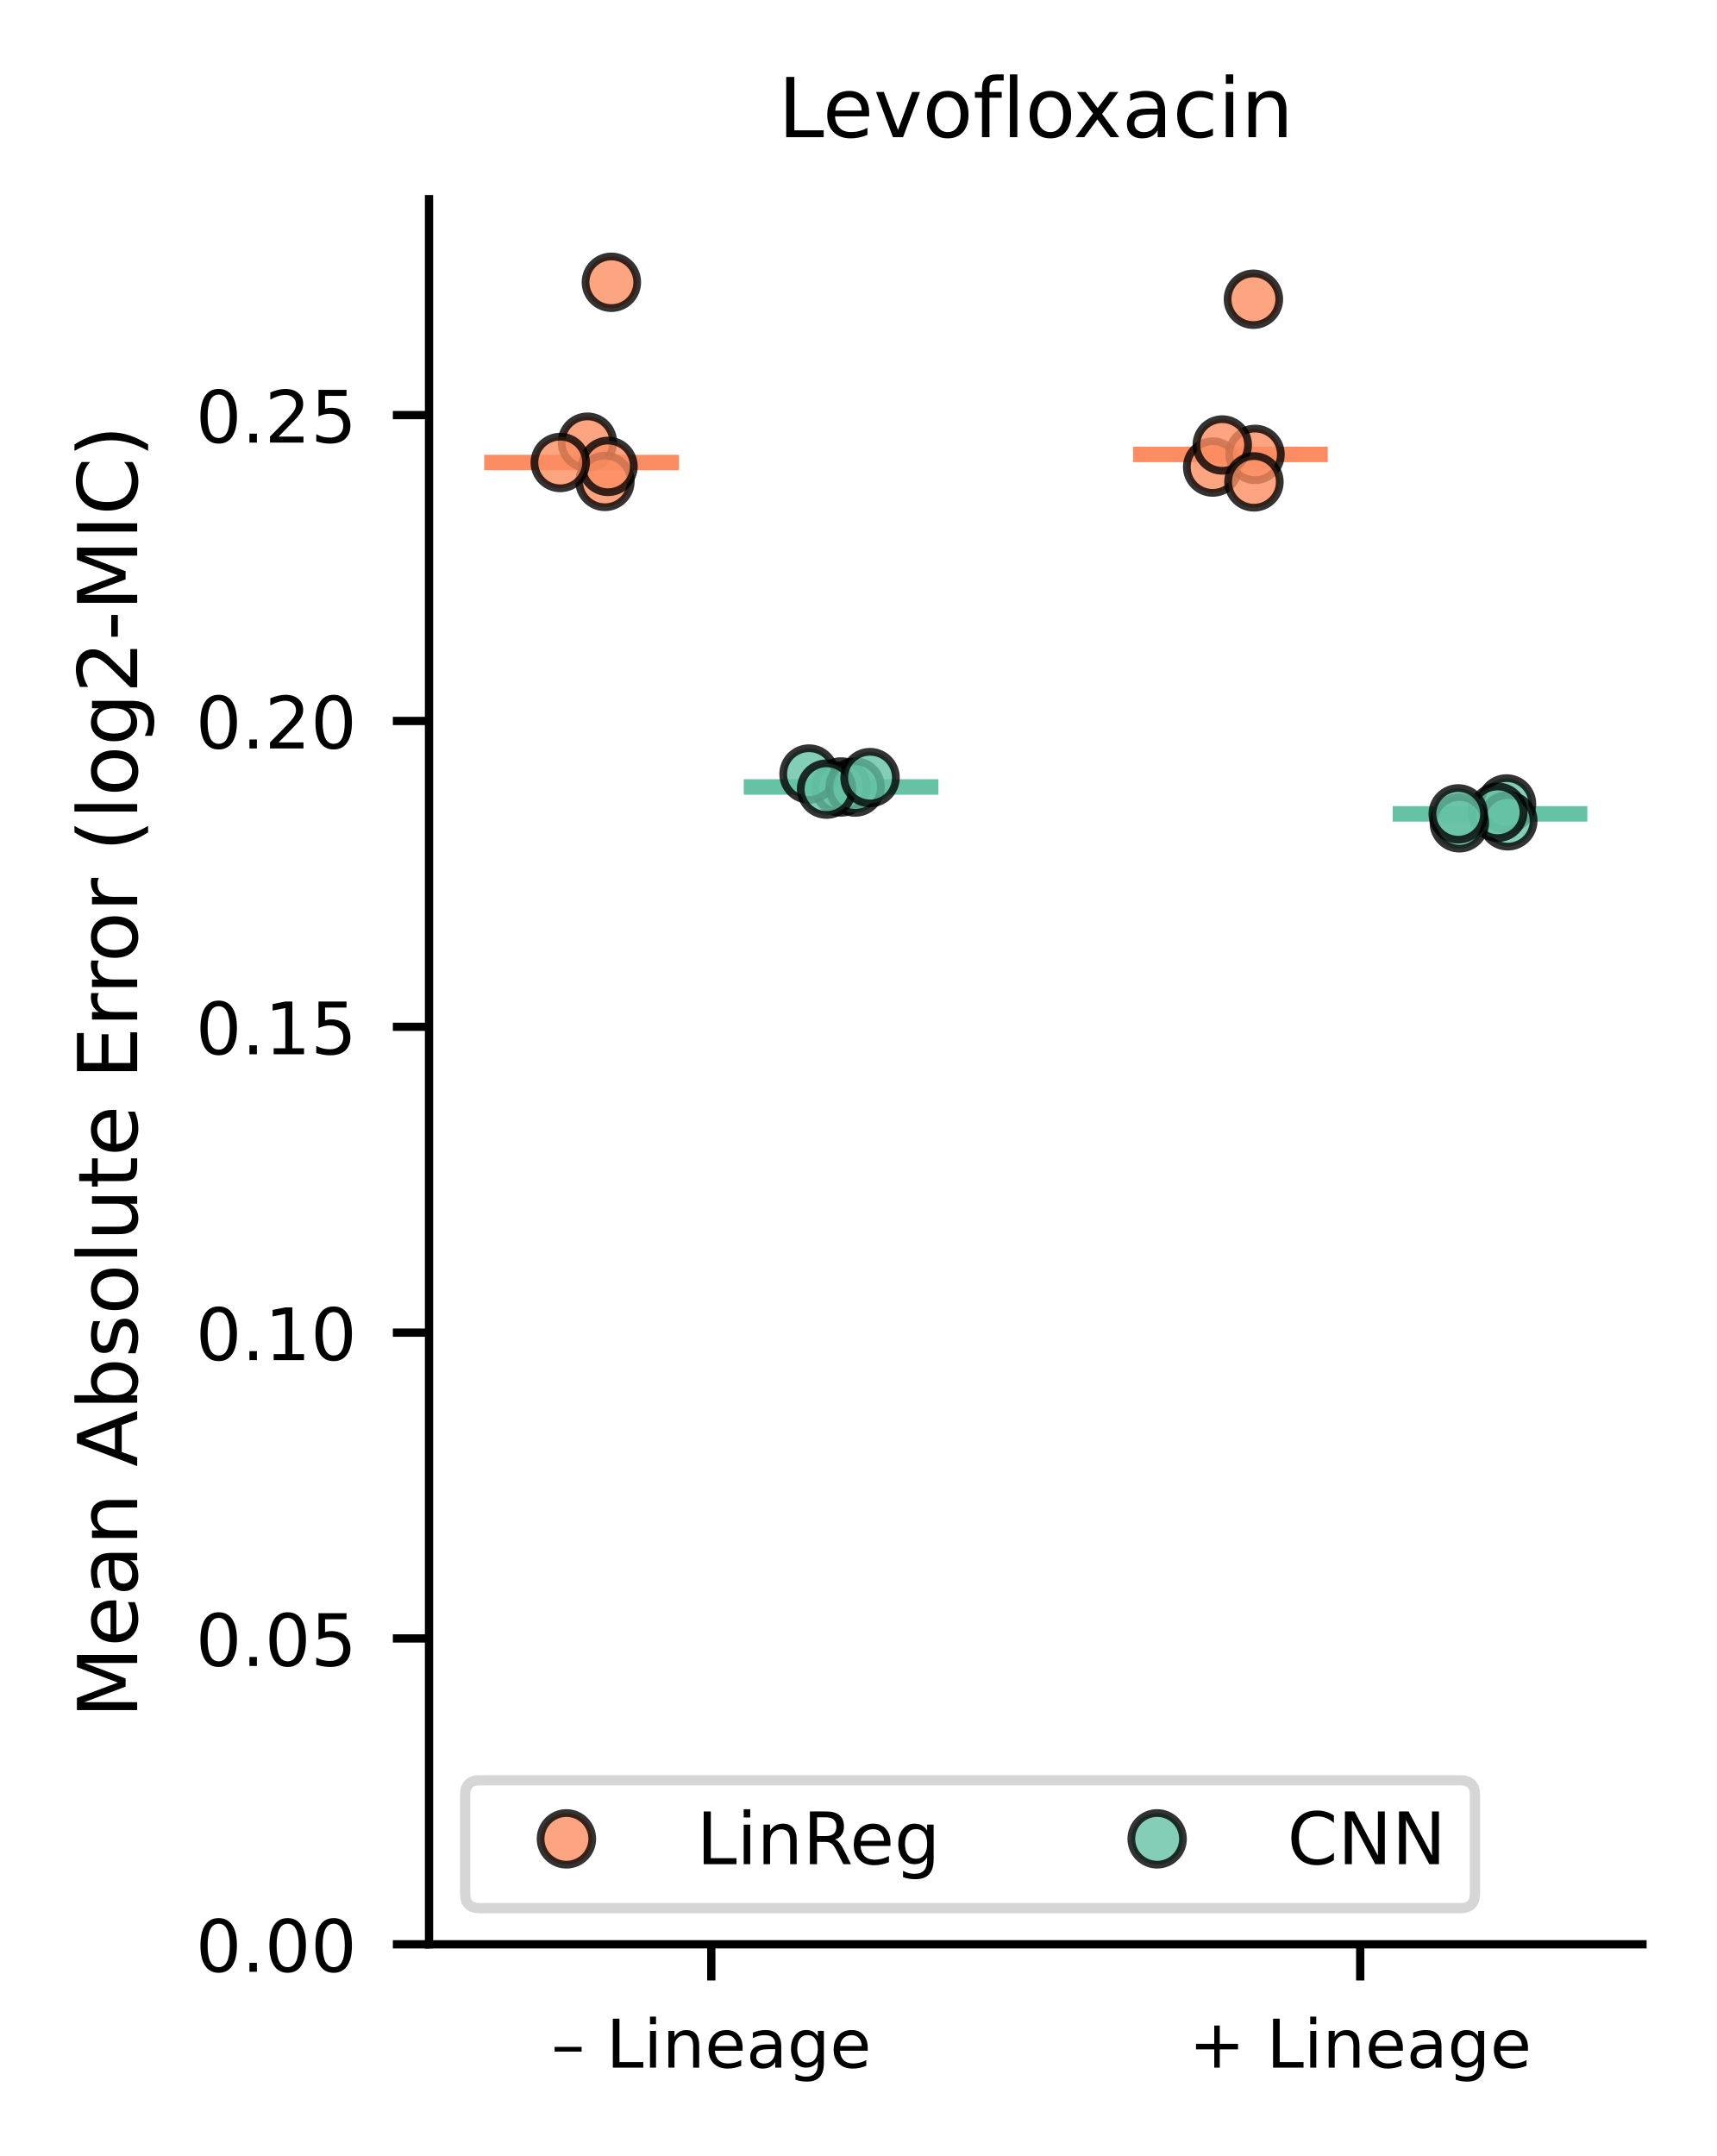
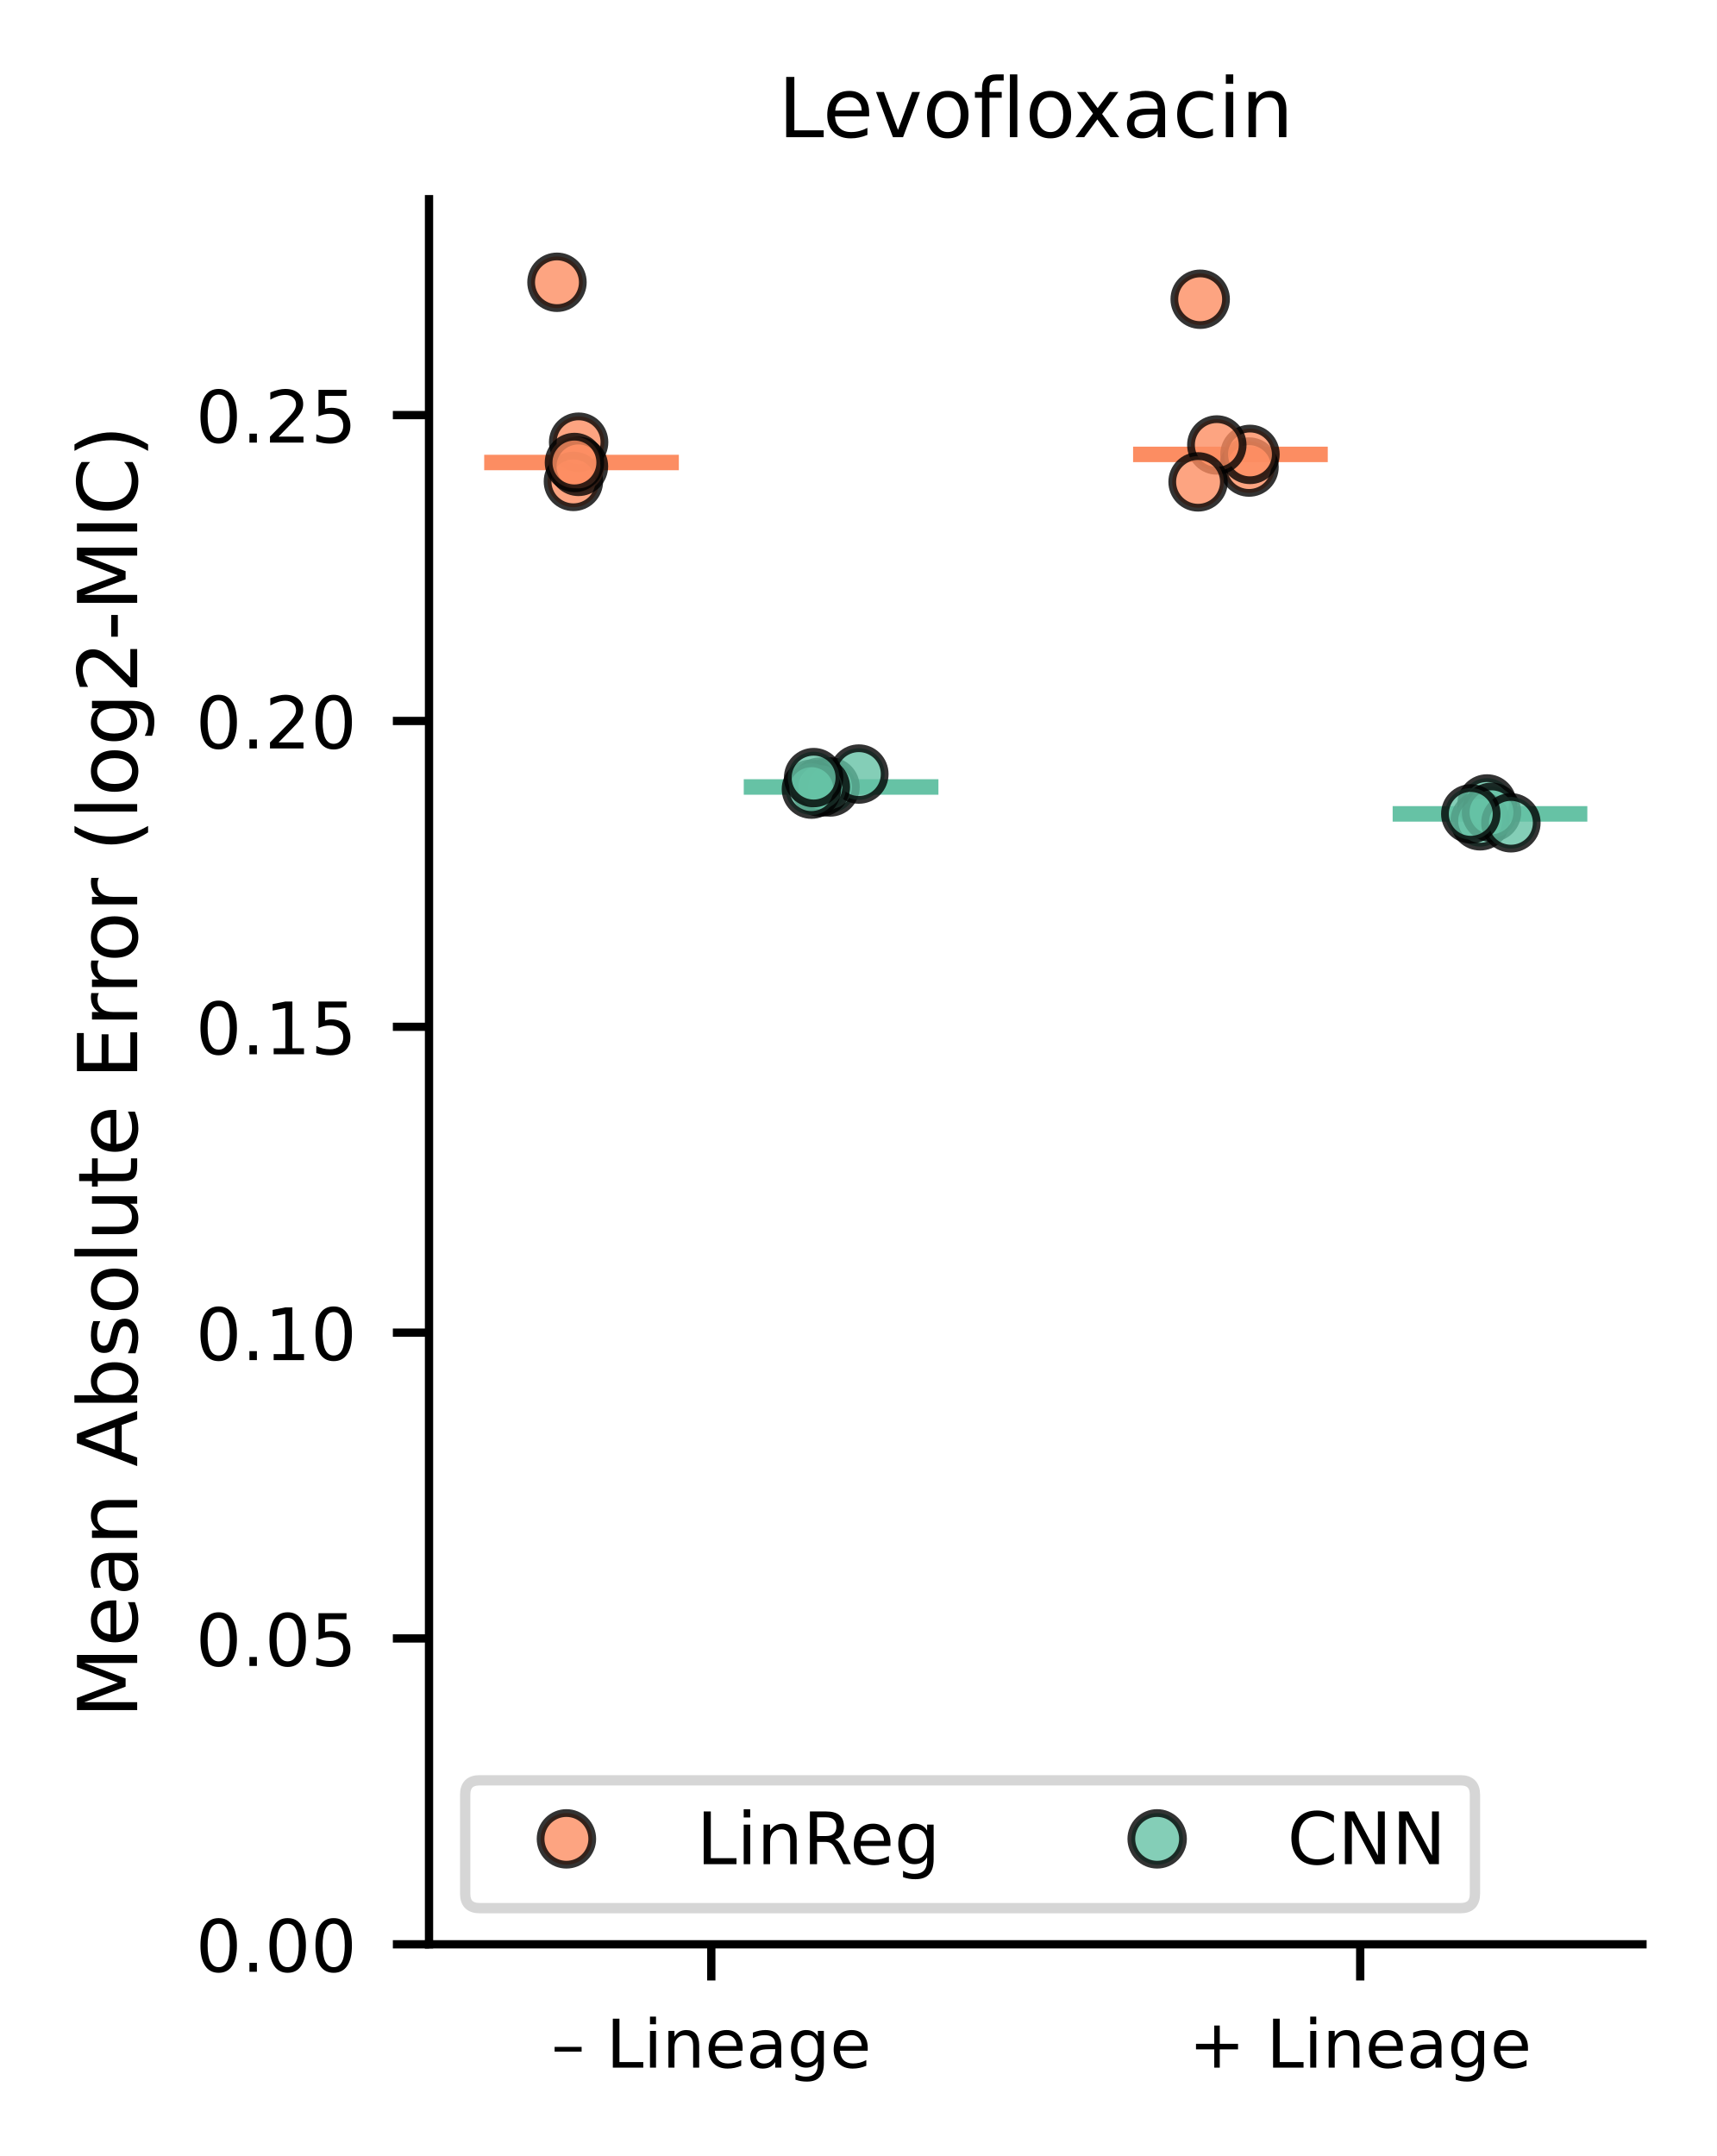
<svg xmlns="http://www.w3.org/2000/svg" xmlns:xlink="http://www.w3.org/1999/xlink" width="166.188pt" height="208.69pt" viewBox="0 0 166.188 208.69" version="1.1">
  <defs>
    <style type="text/css">*{stroke-linejoin: round; stroke-linecap: butt}</style>
  </defs>
  <g id="figure_1">
    <g id="patch_1">
      <path d="M 0 208.69  L 166.188 208.69  L 166.188 0  L 0 0  z " style="fill: #ffffff" />
    </g>
    <g id="axes_1">
      <g id="patch_2">
        <path d="M 41.528 188.199  L 158.988 188.199  L 158.988 19.279  L 41.528 19.279  z " style="fill: #ffffff" />
      </g>
      <g id="LineCollection_1">
-         <path d="M 46.868 44.767  L 65.711 44.767  " clip-path="url(#p236de723d8)" style="fill: none; stroke: #fc8d62; stroke-width: 1.5" />
+         <path d="M 46.868 44.767  L 65.711 44.767  " clip-path="url(#p7e2d8dd624)" style="fill: none; stroke: #fc8d62; stroke-width: 1.5" />
      </g>
      <g id="LineCollection_2">
-         <path d="M 71.993 76.175  L 90.837 76.175  " clip-path="url(#p236de723d8)" style="fill: none; stroke: #66c2a5; stroke-width: 1.5" />
+         <path d="M 71.993 76.175  L 90.837 76.175  " clip-path="url(#p7e2d8dd624)" style="fill: none; stroke: #66c2a5; stroke-width: 1.5" />
      </g>
      <g id="LineCollection_3">
-         <path d="M 109.68 43.983  L 128.524 43.983  " clip-path="url(#p236de723d8)" style="fill: none; stroke: #fc8d62; stroke-width: 1.5" />
+         <path d="M 109.68 43.983  L 128.524 43.983  " clip-path="url(#p7e2d8dd624)" style="fill: none; stroke: #fc8d62; stroke-width: 1.5" />
      </g>
      <g id="LineCollection_4">
-         <path d="M 134.805 78.78  L 153.649 78.78  " clip-path="url(#p236de723d8)" style="fill: none; stroke: #66c2a5; stroke-width: 1.5" />
+         <path d="M 134.805 78.78  L 153.649 78.78  " clip-path="url(#p7e2d8dd624)" style="fill: none; stroke: #66c2a5; stroke-width: 1.5" />
      </g>
      <g id="PathCollection_1">
        <defs>
-           <path id="C0_0_2d452eb6fc" d="M 0 2.5  C 0.663 2.5 1.299 2.237 1.768 1.768  C 2.237 1.299 2.5 0.663 2.5 -0  C 2.5 -0.663 2.237 -1.299 1.768 -1.768  C 1.299 -2.237 0.663 -2.5 0 -2.5  C -0.663 -2.5 -1.299 -2.237 -1.768 -1.768  C -2.237 -1.299 -2.5 -0.663 -2.5 0  C -2.5 0.663 -2.237 1.299 -1.768 1.768  C -1.299 2.237 -0.663 2.5 0 2.5  z " />
+           <path id="C0_0_7bd9894892" d="M 0 2.5  C 0.663 2.5 1.299 2.237 1.768 1.768  C 2.237 1.299 2.5 0.663 2.5 -0  C 2.5 -0.663 2.237 -1.299 1.768 -1.768  C 1.299 -2.237 0.663 -2.5 0 -2.5  C -0.663 -2.5 -1.299 -2.237 -1.768 -1.768  C -2.237 -1.299 -2.5 -0.663 -2.5 0  C -2.5 0.663 -2.237 1.299 -1.768 1.768  C -1.299 2.237 -0.663 2.5 0 2.5  z " />
        </defs>
-         <g clip-path="url(#p236de723d8)">
-           <use xlink:href="#C0_0_2d452eb6fc" x="56.86" y="42.803" style="fill: #fc8d62; fill-opacity: 0.8; stroke: #000000; stroke-opacity: 0.8; stroke-width: 0.75" />
-         </g>
-         <g clip-path="url(#p236de723d8)">
-           <use xlink:href="#C0_0_2d452eb6fc" x="58.557" y="46.598" style="fill: #fc8d62; fill-opacity: 0.8; stroke: #000000; stroke-opacity: 0.8; stroke-width: 0.75" />
-         </g>
-         <g clip-path="url(#p236de723d8)">
-           <use xlink:href="#C0_0_2d452eb6fc" x="58.853" y="45.144" style="fill: #fc8d62; fill-opacity: 0.8; stroke: #000000; stroke-opacity: 0.8; stroke-width: 0.75" />
-         </g>
-         <g clip-path="url(#p236de723d8)">
-           <use xlink:href="#C0_0_2d452eb6fc" x="59.179" y="27.323" style="fill: #fc8d62; fill-opacity: 0.8; stroke: #000000; stroke-opacity: 0.8; stroke-width: 0.75" />
-         </g>
-         <g clip-path="url(#p236de723d8)">
-           <use xlink:href="#C0_0_2d452eb6fc" x="54.231" y="44.767" style="fill: #fc8d62; fill-opacity: 0.8; stroke: #000000; stroke-opacity: 0.8; stroke-width: 0.75" />
+         <g clip-path="url(#p7e2d8dd624)">
+           <use xlink:href="#C0_0_7bd9894892" x="56.009" y="42.803" style="fill: #fc8d62; fill-opacity: 0.8; stroke: #000000; stroke-opacity: 0.8; stroke-width: 0.75" />
+         </g>
+         <g clip-path="url(#p7e2d8dd624)">
+           <use xlink:href="#C0_0_7bd9894892" x="55.504" y="46.598" style="fill: #fc8d62; fill-opacity: 0.8; stroke: #000000; stroke-opacity: 0.8; stroke-width: 0.75" />
+         </g>
+         <g clip-path="url(#p7e2d8dd624)">
+           <use xlink:href="#C0_0_7bd9894892" x="55.993" y="45.144" style="fill: #fc8d62; fill-opacity: 0.8; stroke: #000000; stroke-opacity: 0.8; stroke-width: 0.75" />
+         </g>
+         <g clip-path="url(#p7e2d8dd624)">
+           <use xlink:href="#C0_0_7bd9894892" x="53.914" y="27.323" style="fill: #fc8d62; fill-opacity: 0.8; stroke: #000000; stroke-opacity: 0.8; stroke-width: 0.75" />
+         </g>
+         <g clip-path="url(#p7e2d8dd624)">
+           <use xlink:href="#C0_0_7bd9894892" x="55.605" y="44.767" style="fill: #fc8d62; fill-opacity: 0.8; stroke: #000000; stroke-opacity: 0.8; stroke-width: 0.75" />
        </g>
      </g>
      <g id="PathCollection_2">
        <defs>
-           <path id="C1_0_dfb77d3216" d="M 0 2.5  C 0.663 2.5 1.299 2.237 1.768 1.768  C 2.237 1.299 2.5 0.663 2.5 -0  C 2.5 -0.663 2.237 -1.299 1.768 -1.768  C 1.299 -2.237 0.663 -2.5 0 -2.5  C -0.663 -2.5 -1.299 -2.237 -1.768 -1.768  C -2.237 -1.299 -2.5 -0.663 -2.5 0  C -2.5 0.663 -2.237 1.299 -1.768 1.768  C -1.299 2.237 -0.663 2.5 0 2.5  z " />
+           <path id="C1_0_c268f7d384" d="M 0 2.5  C 0.663 2.5 1.299 2.237 1.768 1.768  C 2.237 1.299 2.5 0.663 2.5 -0  C 2.5 -0.663 2.237 -1.299 1.768 -1.768  C 1.299 -2.237 0.663 -2.5 0 -2.5  C -0.663 -2.5 -1.299 -2.237 -1.768 -1.768  C -2.237 -1.299 -2.5 -0.663 -2.5 0  C -2.5 0.663 -2.237 1.299 -1.768 1.768  C -1.299 2.237 -0.663 2.5 0 2.5  z " />
        </defs>
-         <g clip-path="url(#p236de723d8)">
-           <use xlink:href="#C1_0_dfb77d3216" x="81.405" y="76.175" style="fill: #66c2a5; fill-opacity: 0.8; stroke: #000000; stroke-opacity: 0.8; stroke-width: 0.75" />
-         </g>
-         <g clip-path="url(#p236de723d8)">
-           <use xlink:href="#C1_0_dfb77d3216" x="78.313" y="74.925" style="fill: #66c2a5; fill-opacity: 0.8; stroke: #000000; stroke-opacity: 0.8; stroke-width: 0.75" />
-         </g>
-         <g clip-path="url(#p236de723d8)">
-           <use xlink:href="#C1_0_dfb77d3216" x="82.773" y="76.182" style="fill: #66c2a5; fill-opacity: 0.8; stroke: #000000; stroke-opacity: 0.8; stroke-width: 0.75" />
-         </g>
-         <g clip-path="url(#p236de723d8)">
-           <use xlink:href="#C1_0_dfb77d3216" x="80.009" y="76.384" style="fill: #66c2a5; fill-opacity: 0.8; stroke: #000000; stroke-opacity: 0.8; stroke-width: 0.75" />
-         </g>
-         <g clip-path="url(#p236de723d8)">
-           <use xlink:href="#C1_0_dfb77d3216" x="84.216" y="75.268" style="fill: #66c2a5; fill-opacity: 0.8; stroke: #000000; stroke-opacity: 0.8; stroke-width: 0.75" />
+         <g clip-path="url(#p7e2d8dd624)">
+           <use xlink:href="#C1_0_c268f7d384" x="80.343" y="76.175" style="fill: #66c2a5; fill-opacity: 0.8; stroke: #000000; stroke-opacity: 0.8; stroke-width: 0.75" />
+         </g>
+         <g clip-path="url(#p7e2d8dd624)">
+           <use xlink:href="#C1_0_c268f7d384" x="83.135" y="74.925" style="fill: #66c2a5; fill-opacity: 0.8; stroke: #000000; stroke-opacity: 0.8; stroke-width: 0.75" />
+         </g>
+         <g clip-path="url(#p7e2d8dd624)">
+           <use xlink:href="#C1_0_c268f7d384" x="79.408" y="76.182" style="fill: #66c2a5; fill-opacity: 0.8; stroke: #000000; stroke-opacity: 0.8; stroke-width: 0.75" />
+         </g>
+         <g clip-path="url(#p7e2d8dd624)">
+           <use xlink:href="#C1_0_c268f7d384" x="78.542" y="76.384" style="fill: #66c2a5; fill-opacity: 0.8; stroke: #000000; stroke-opacity: 0.8; stroke-width: 0.75" />
+         </g>
+         <g clip-path="url(#p7e2d8dd624)">
+           <use xlink:href="#C1_0_c268f7d384" x="78.757" y="75.268" style="fill: #66c2a5; fill-opacity: 0.8; stroke: #000000; stroke-opacity: 0.8; stroke-width: 0.75" />
        </g>
      </g>
      <g id="PathCollection_3">
        <defs>
-           <path id="C2_0_14f2e52558" d="M 0 2.5  C 0.663 2.5 1.299 2.237 1.768 1.768  C 2.237 1.299 2.5 0.663 2.5 -0  C 2.5 -0.663 2.237 -1.299 1.768 -1.768  C 1.299 -2.237 0.663 -2.5 0 -2.5  C -0.663 -2.5 -1.299 -2.237 -1.768 -1.768  C -2.237 -1.299 -2.5 -0.663 -2.5 0  C -2.5 0.663 -2.237 1.299 -1.768 1.768  C -1.299 2.237 -0.663 2.5 0 2.5  z " />
+           <path id="C2_0_a71619ea9e" d="M 0 2.5  C 0.663 2.5 1.299 2.237 1.768 1.768  C 2.237 1.299 2.5 0.663 2.5 -0  C 2.5 -0.663 2.237 -1.299 1.768 -1.768  C 1.299 -2.237 0.663 -2.5 0 -2.5  C -0.663 -2.5 -1.299 -2.237 -1.768 -1.768  C -2.237 -1.299 -2.5 -0.663 -2.5 0  C -2.5 0.663 -2.237 1.299 -1.768 1.768  C -1.299 2.237 -0.663 2.5 0 2.5  z " />
        </defs>
-         <g clip-path="url(#p236de723d8)">
-           <use xlink:href="#C2_0_14f2e52558" x="117.383" y="45.209" style="fill: #fc8d62; fill-opacity: 0.8; stroke: #000000; stroke-opacity: 0.8; stroke-width: 0.75" />
-         </g>
-         <g clip-path="url(#p236de723d8)">
-           <use xlink:href="#C2_0_14f2e52558" x="121.327" y="28.965" style="fill: #fc8d62; fill-opacity: 0.8; stroke: #000000; stroke-opacity: 0.8; stroke-width: 0.75" />
-         </g>
-         <g clip-path="url(#p236de723d8)">
-           <use xlink:href="#C2_0_14f2e52558" x="121.483" y="43.983" style="fill: #fc8d62; fill-opacity: 0.8; stroke: #000000; stroke-opacity: 0.8; stroke-width: 0.75" />
-         </g>
-         <g clip-path="url(#p236de723d8)">
-           <use xlink:href="#C2_0_14f2e52558" x="118.311" y="43.072" style="fill: #fc8d62; fill-opacity: 0.8; stroke: #000000; stroke-opacity: 0.8; stroke-width: 0.75" />
-         </g>
-         <g clip-path="url(#p236de723d8)">
-           <use xlink:href="#C2_0_14f2e52558" x="121.379" y="46.644" style="fill: #fc8d62; fill-opacity: 0.8; stroke: #000000; stroke-opacity: 0.8; stroke-width: 0.75" />
+         <g clip-path="url(#p7e2d8dd624)">
+           <use xlink:href="#C2_0_a71619ea9e" x="120.902" y="45.209" style="fill: #fc8d62; fill-opacity: 0.8; stroke: #000000; stroke-opacity: 0.8; stroke-width: 0.75" />
+         </g>
+         <g clip-path="url(#p7e2d8dd624)">
+           <use xlink:href="#C2_0_a71619ea9e" x="116.175" y="28.965" style="fill: #fc8d62; fill-opacity: 0.8; stroke: #000000; stroke-opacity: 0.8; stroke-width: 0.75" />
+         </g>
+         <g clip-path="url(#p7e2d8dd624)">
+           <use xlink:href="#C2_0_a71619ea9e" x="120.995" y="43.983" style="fill: #fc8d62; fill-opacity: 0.8; stroke: #000000; stroke-opacity: 0.8; stroke-width: 0.75" />
+         </g>
+         <g clip-path="url(#p7e2d8dd624)">
+           <use xlink:href="#C2_0_a71619ea9e" x="117.785" y="43.072" style="fill: #fc8d62; fill-opacity: 0.8; stroke: #000000; stroke-opacity: 0.8; stroke-width: 0.75" />
+         </g>
+         <g clip-path="url(#p7e2d8dd624)">
+           <use xlink:href="#C2_0_a71619ea9e" x="115.971" y="46.644" style="fill: #fc8d62; fill-opacity: 0.8; stroke: #000000; stroke-opacity: 0.8; stroke-width: 0.75" />
        </g>
      </g>
      <g id="PathCollection_4">
        <defs>
-           <path id="C3_0_9f443ab2be" d="M 0 2.5  C 0.663 2.5 1.299 2.237 1.768 1.768  C 2.237 1.299 2.5 0.663 2.5 -0  C 2.5 -0.663 2.237 -1.299 1.768 -1.768  C 1.299 -2.237 0.663 -2.5 0 -2.5  C -0.663 -2.5 -1.299 -2.237 -1.768 -1.768  C -2.237 -1.299 -2.5 -0.663 -2.5 0  C -2.5 0.663 -2.237 1.299 -1.768 1.768  C -1.299 2.237 -0.663 2.5 0 2.5  z " />
+           <path id="C3_0_6ed71b2766" d="M 0 2.5  C 0.663 2.5 1.299 2.237 1.768 1.768  C 2.237 1.299 2.5 0.663 2.5 -0  C 2.5 -0.663 2.237 -1.299 1.768 -1.768  C 1.299 -2.237 0.663 -2.5 0 -2.5  C -0.663 -2.5 -1.299 -2.237 -1.768 -1.768  C -2.237 -1.299 -2.5 -0.663 -2.5 0  C -2.5 0.663 -2.237 1.299 -1.768 1.768  C -1.299 2.237 -0.663 2.5 0 2.5  z " />
        </defs>
-         <g clip-path="url(#p236de723d8)">
-           <use xlink:href="#C3_0_9f443ab2be" x="145.827" y="77.819" style="fill: #66c2a5; fill-opacity: 0.8; stroke: #000000; stroke-opacity: 0.8; stroke-width: 0.75" />
-         </g>
-         <g clip-path="url(#p236de723d8)">
-           <use xlink:href="#C3_0_9f443ab2be" x="145.951" y="79.45" style="fill: #66c2a5; fill-opacity: 0.8; stroke: #000000; stroke-opacity: 0.8; stroke-width: 0.75" />
-         </g>
-         <g clip-path="url(#p236de723d8)">
-           <use xlink:href="#C3_0_9f443ab2be" x="144.972" y="78.625" style="fill: #66c2a5; fill-opacity: 0.8; stroke: #000000; stroke-opacity: 0.8; stroke-width: 0.75" />
-         </g>
-         <g clip-path="url(#p236de723d8)">
-           <use xlink:href="#C3_0_9f443ab2be" x="141.258" y="79.643" style="fill: #66c2a5; fill-opacity: 0.8; stroke: #000000; stroke-opacity: 0.8; stroke-width: 0.75" />
-         </g>
-         <g clip-path="url(#p236de723d8)">
-           <use xlink:href="#C3_0_9f443ab2be" x="141.153" y="78.78" style="fill: #66c2a5; fill-opacity: 0.8; stroke: #000000; stroke-opacity: 0.8; stroke-width: 0.75" />
+         <g clip-path="url(#p7e2d8dd624)">
+           <use xlink:href="#C3_0_6ed71b2766" x="143.939" y="77.819" style="fill: #66c2a5; fill-opacity: 0.8; stroke: #000000; stroke-opacity: 0.8; stroke-width: 0.75" />
+         </g>
+         <g clip-path="url(#p7e2d8dd624)">
+           <use xlink:href="#C3_0_6ed71b2766" x="143.274" y="79.45" style="fill: #66c2a5; fill-opacity: 0.8; stroke: #000000; stroke-opacity: 0.8; stroke-width: 0.75" />
+         </g>
+         <g clip-path="url(#p7e2d8dd624)">
+           <use xlink:href="#C3_0_6ed71b2766" x="144.375" y="78.625" style="fill: #66c2a5; fill-opacity: 0.8; stroke: #000000; stroke-opacity: 0.8; stroke-width: 0.75" />
+         </g>
+         <g clip-path="url(#p7e2d8dd624)">
+           <use xlink:href="#C3_0_6ed71b2766" x="146.251" y="79.643" style="fill: #66c2a5; fill-opacity: 0.8; stroke: #000000; stroke-opacity: 0.8; stroke-width: 0.75" />
+         </g>
+         <g clip-path="url(#p7e2d8dd624)">
+           <use xlink:href="#C3_0_6ed71b2766" x="142.367" y="78.78" style="fill: #66c2a5; fill-opacity: 0.8; stroke: #000000; stroke-opacity: 0.8; stroke-width: 0.75" />
        </g>
      </g>
      <g id="line2d_1" />
      <g id="line2d_2" />
      <g id="matplotlib.axis_1">
        <g id="xtick_1">
          <g id="line2d_3">
            <defs>
-               <path id="m15d46d516c" d="M 0 0  L 0 3.5  " style="stroke: #000000; stroke-width: 0.8" />
+               <path id="mcd1142a01d" d="M 0 0  L 0 3.5  " style="stroke: #000000; stroke-width: 0.8" />
            </defs>
            <g>
-               <use xlink:href="#m15d46d516c" x="68.852" y="188.199" style="stroke: #000000; stroke-width: 0.8" />
+               <use xlink:href="#mcd1142a01d" x="68.852" y="188.199" style="stroke: #000000; stroke-width: 0.8" />
            </g>
          </g>
          <g id="text_1">
            <g transform="translate(53.36628 200.1377) scale(0.065 -0.065)">
              <defs>
                <path id="DejaVuSans-2013" d="M 313 1978  L 2888 1978  L 2888 1528  L 313 1528  L 313 1978  z " transform="scale(0.015625)" />
                <path id="DejaVuSans-20" transform="scale(0.015625)" />
                <path id="DejaVuSans-4c" d="M 628 4666  L 1259 4666  L 1259 531  L 3531 531  L 3531 0  L 628 0  L 628 4666  z " transform="scale(0.015625)" />
                <path id="DejaVuSans-69" d="M 603 3500  L 1178 3500  L 1178 0  L 603 0  L 603 3500  z M 603 4863  L 1178 4863  L 1178 4134  L 603 4134  L 603 4863  z " transform="scale(0.015625)" />
                <path id="DejaVuSans-6e" d="M 3513 2113  L 3513 0  L 2938 0  L 2938 2094  Q 2938 2591 2744 2837  Q 2550 3084 2163 3084  Q 1697 3084 1428 2787  Q 1159 2491 1159 1978  L 1159 0  L 581 0  L 581 3500  L 1159 3500  L 1159 2956  Q 1366 3272 1645 3428  Q 1925 3584 2291 3584  Q 2894 3584 3203 3211  Q 3513 2838 3513 2113  z " transform="scale(0.015625)" />
                <path id="DejaVuSans-65" d="M 3597 1894  L 3597 1613  L 953 1613  Q 991 1019 1311 708  Q 1631 397 2203 397  Q 2534 397 2845 478  Q 3156 559 3463 722  L 3463 178  Q 3153 47 2828 -22  Q 2503 -91 2169 -91  Q 1331 -91 842 396  Q 353 884 353 1716  Q 353 2575 817 3079  Q 1281 3584 2069 3584  Q 2775 3584 3186 3129  Q 3597 2675 3597 1894  z M 3022 2063  Q 3016 2534 2758 2815  Q 2500 3097 2075 3097  Q 1594 3097 1305 2825  Q 1016 2553 972 2059  L 3022 2063  z " transform="scale(0.015625)" />
                <path id="DejaVuSans-61" d="M 2194 1759  Q 1497 1759 1228 1600  Q 959 1441 959 1056  Q 959 750 1161 570  Q 1363 391 1709 391  Q 2188 391 2477 730  Q 2766 1069 2766 1631  L 2766 1759  L 2194 1759  z M 3341 1997  L 3341 0  L 2766 0  L 2766 531  Q 2569 213 2275 61  Q 1981 -91 1556 -91  Q 1019 -91 701 211  Q 384 513 384 1019  Q 384 1609 779 1909  Q 1175 2209 1959 2209  L 2766 2209  L 2766 2266  Q 2766 2663 2505 2880  Q 2244 3097 1772 3097  Q 1472 3097 1187 3025  Q 903 2953 641 2809  L 641 3341  Q 956 3463 1253 3523  Q 1550 3584 1831 3584  Q 2591 3584 2966 3190  Q 3341 2797 3341 1997  z " transform="scale(0.015625)" />
                <path id="DejaVuSans-67" d="M 2906 1791  Q 2906 2416 2648 2759  Q 2391 3103 1925 3103  Q 1463 3103 1205 2759  Q 947 2416 947 1791  Q 947 1169 1205 825  Q 1463 481 1925 481  Q 2391 481 2648 825  Q 2906 1169 2906 1791  z M 3481 434  Q 3481 -459 3084 -895  Q 2688 -1331 1869 -1331  Q 1566 -1331 1297 -1286  Q 1028 -1241 775 -1147  L 775 -588  Q 1028 -725 1275 -790  Q 1522 -856 1778 -856  Q 2344 -856 2625 -561  Q 2906 -266 2906 331  L 2906 616  Q 2728 306 2450 153  Q 2172 0 1784 0  Q 1141 0 747 490  Q 353 981 353 1791  Q 353 2603 747 3093  Q 1141 3584 1784 3584  Q 2172 3584 2450 3431  Q 2728 3278 2906 2969  L 2906 3500  L 3481 3500  L 3481 434  z " transform="scale(0.015625)" />
              </defs>
              <use xlink:href="#DejaVuSans-2013" />
              <use xlink:href="#DejaVuSans-20" x="50" />
              <use xlink:href="#DejaVuSans-4c" x="81.787" />
              <use xlink:href="#DejaVuSans-69" x="137.5" />
              <use xlink:href="#DejaVuSans-6e" x="165.283" />
              <use xlink:href="#DejaVuSans-65" x="228.662" />
              <use xlink:href="#DejaVuSans-61" x="290.186" />
              <use xlink:href="#DejaVuSans-67" x="351.465" />
              <use xlink:href="#DejaVuSans-65" x="414.941" />
            </g>
          </g>
        </g>
        <g id="xtick_2">
          <g id="line2d_4">
            <g>
-               <use xlink:href="#m15d46d516c" x="131.665" y="188.199" style="stroke: #000000; stroke-width: 0.8" />
+               <use xlink:href="#mcd1142a01d" x="131.665" y="188.199" style="stroke: #000000; stroke-width: 0.8" />
            </g>
          </g>
          <g id="text_2">
            <g transform="translate(115.0807 200.1377) scale(0.065 -0.065)">
              <defs>
                <path id="DejaVuSans-2b" d="M 2944 4013  L 2944 2272  L 4684 2272  L 4684 1741  L 2944 1741  L 2944 0  L 2419 0  L 2419 1741  L 678 1741  L 678 2272  L 2419 2272  L 2419 4013  L 2944 4013  z " transform="scale(0.015625)" />
              </defs>
              <use xlink:href="#DejaVuSans-2b" />
              <use xlink:href="#DejaVuSans-20" x="83.789" />
              <use xlink:href="#DejaVuSans-4c" x="115.576" />
              <use xlink:href="#DejaVuSans-69" x="171.289" />
              <use xlink:href="#DejaVuSans-6e" x="199.072" />
              <use xlink:href="#DejaVuSans-65" x="262.451" />
              <use xlink:href="#DejaVuSans-61" x="323.975" />
              <use xlink:href="#DejaVuSans-67" x="385.254" />
              <use xlink:href="#DejaVuSans-65" x="448.73" />
            </g>
          </g>
        </g>
      </g>
      <g id="matplotlib.axis_2">
        <g id="ytick_1">
          <g id="line2d_5">
            <defs>
-               <path id="mdd98948c54" d="M 0 0  L -3.5 0  " style="stroke: #000000; stroke-width: 0.8" />
+               <path id="m28329a35ae" d="M 0 0  L -3.5 0  " style="stroke: #000000; stroke-width: 0.8" />
            </defs>
            <g>
-               <use xlink:href="#mdd98948c54" x="41.528" y="188.199" style="stroke: #000000; stroke-width: 0.8" />
+               <use xlink:href="#m28329a35ae" x="41.528" y="188.199" style="stroke: #000000; stroke-width: 0.8" />
            </g>
          </g>
          <g id="text_3">
            <g transform="translate(18.9425 190.8582) scale(0.07 -0.07)">
              <defs>
                <path id="DejaVuSans-30" d="M 2034 4250  Q 1547 4250 1301 3770  Q 1056 3291 1056 2328  Q 1056 1369 1301 889  Q 1547 409 2034 409  Q 2525 409 2770 889  Q 3016 1369 3016 2328  Q 3016 3291 2770 3770  Q 2525 4250 2034 4250  z M 2034 4750  Q 2819 4750 3233 4129  Q 3647 3509 3647 2328  Q 3647 1150 3233 529  Q 2819 -91 2034 -91  Q 1250 -91 836 529  Q 422 1150 422 2328  Q 422 3509 836 4129  Q 1250 4750 2034 4750  z " transform="scale(0.015625)" />
                <path id="DejaVuSans-2e" d="M 684 794  L 1344 794  L 1344 0  L 684 0  L 684 794  z " transform="scale(0.015625)" />
              </defs>
              <use xlink:href="#DejaVuSans-30" />
              <use xlink:href="#DejaVuSans-2e" x="63.623" />
              <use xlink:href="#DejaVuSans-30" x="95.41" />
              <use xlink:href="#DejaVuSans-30" x="159.033" />
            </g>
          </g>
        </g>
        <g id="ytick_2">
          <g id="line2d_6">
            <g>
-               <use xlink:href="#mdd98948c54" x="41.528" y="158.595" style="stroke: #000000; stroke-width: 0.8" />
+               <use xlink:href="#m28329a35ae" x="41.528" y="158.595" style="stroke: #000000; stroke-width: 0.8" />
            </g>
          </g>
          <g id="text_4">
            <g transform="translate(18.9425 161.255) scale(0.07 -0.07)">
              <defs>
                <path id="DejaVuSans-35" d="M 691 4666  L 3169 4666  L 3169 4134  L 1269 4134  L 1269 2991  Q 1406 3038 1543 3061  Q 1681 3084 1819 3084  Q 2600 3084 3056 2656  Q 3513 2228 3513 1497  Q 3513 744 3044 326  Q 2575 -91 1722 -91  Q 1428 -91 1123 -41  Q 819 9 494 109  L 494 744  Q 775 591 1075 516  Q 1375 441 1709 441  Q 2250 441 2565 725  Q 2881 1009 2881 1497  Q 2881 1984 2565 2268  Q 2250 2553 1709 2553  Q 1456 2553 1204 2497  Q 953 2441 691 2322  L 691 4666  z " transform="scale(0.015625)" />
              </defs>
              <use xlink:href="#DejaVuSans-30" />
              <use xlink:href="#DejaVuSans-2e" x="63.623" />
              <use xlink:href="#DejaVuSans-30" x="95.41" />
              <use xlink:href="#DejaVuSans-35" x="159.033" />
            </g>
          </g>
        </g>
        <g id="ytick_3">
          <g id="line2d_7">
            <g>
-               <use xlink:href="#mdd98948c54" x="41.528" y="128.992" style="stroke: #000000; stroke-width: 0.8" />
+               <use xlink:href="#m28329a35ae" x="41.528" y="128.992" style="stroke: #000000; stroke-width: 0.8" />
            </g>
          </g>
          <g id="text_5">
            <g transform="translate(18.9425 131.6517) scale(0.07 -0.07)">
              <defs>
                <path id="DejaVuSans-31" d="M 794 531  L 1825 531  L 1825 4091  L 703 3866  L 703 4441  L 1819 4666  L 2450 4666  L 2450 531  L 3481 531  L 3481 0  L 794 0  L 794 531  z " transform="scale(0.015625)" />
              </defs>
              <use xlink:href="#DejaVuSans-30" />
              <use xlink:href="#DejaVuSans-2e" x="63.623" />
              <use xlink:href="#DejaVuSans-31" x="95.41" />
              <use xlink:href="#DejaVuSans-30" x="159.033" />
            </g>
          </g>
        </g>
        <g id="ytick_4">
          <g id="line2d_8">
            <g>
-               <use xlink:href="#mdd98948c54" x="41.528" y="99.389" style="stroke: #000000; stroke-width: 0.8" />
+               <use xlink:href="#m28329a35ae" x="41.528" y="99.389" style="stroke: #000000; stroke-width: 0.8" />
            </g>
          </g>
          <g id="text_6">
            <g transform="translate(18.9425 102.0484) scale(0.07 -0.07)">
              <use xlink:href="#DejaVuSans-30" />
              <use xlink:href="#DejaVuSans-2e" x="63.623" />
              <use xlink:href="#DejaVuSans-31" x="95.41" />
              <use xlink:href="#DejaVuSans-35" x="159.033" />
            </g>
          </g>
        </g>
        <g id="ytick_5">
          <g id="line2d_9">
            <g>
-               <use xlink:href="#mdd98948c54" x="41.528" y="69.786" style="stroke: #000000; stroke-width: 0.8" />
+               <use xlink:href="#m28329a35ae" x="41.528" y="69.786" style="stroke: #000000; stroke-width: 0.8" />
            </g>
          </g>
          <g id="text_7">
            <g transform="translate(18.9425 72.44519) scale(0.07 -0.07)">
              <defs>
                <path id="DejaVuSans-32" d="M 1228 531  L 3431 531  L 3431 0  L 469 0  L 469 531  Q 828 903 1448 1529  Q 2069 2156 2228 2338  Q 2531 2678 2651 2914  Q 2772 3150 2772 3378  Q 2772 3750 2511 3984  Q 2250 4219 1831 4219  Q 1534 4219 1204 4116  Q 875 4013 500 3803  L 500 4441  Q 881 4594 1212 4672  Q 1544 4750 1819 4750  Q 2544 4750 2975 4387  Q 3406 4025 3406 3419  Q 3406 3131 3298 2873  Q 3191 2616 2906 2266  Q 2828 2175 2409 1742  Q 1991 1309 1228 531  z " transform="scale(0.015625)" />
              </defs>
              <use xlink:href="#DejaVuSans-30" />
              <use xlink:href="#DejaVuSans-2e" x="63.623" />
              <use xlink:href="#DejaVuSans-32" x="95.41" />
              <use xlink:href="#DejaVuSans-30" x="159.033" />
            </g>
          </g>
        </g>
        <g id="ytick_6">
          <g id="line2d_10">
            <g>
-               <use xlink:href="#mdd98948c54" x="41.528" y="40.182" style="stroke: #000000; stroke-width: 0.8" />
+               <use xlink:href="#m28329a35ae" x="41.528" y="40.182" style="stroke: #000000; stroke-width: 0.8" />
            </g>
          </g>
          <g id="text_8">
            <g transform="translate(18.9425 42.84194) scale(0.07 -0.07)">
              <use xlink:href="#DejaVuSans-30" />
              <use xlink:href="#DejaVuSans-2e" x="63.623" />
              <use xlink:href="#DejaVuSans-32" x="95.41" />
              <use xlink:href="#DejaVuSans-35" x="159.033" />
            </g>
          </g>
        </g>
        <g id="text_9">
          <g transform="translate(13.27875 166.3137) rotate(-90) scale(0.08 -0.08)">
            <defs>
              <path id="DejaVuSans-4d" d="M 628 4666  L 1569 4666  L 2759 1491  L 3956 4666  L 4897 4666  L 4897 0  L 4281 0  L 4281 4097  L 3078 897  L 2444 897  L 1241 4097  L 1241 0  L 628 0  L 628 4666  z " transform="scale(0.015625)" />
              <path id="DejaVuSans-41" d="M 2188 4044  L 1331 1722  L 3047 1722  L 2188 4044  z M 1831 4666  L 2547 4666  L 4325 0  L 3669 0  L 3244 1197  L 1141 1197  L 716 0  L 50 0  L 1831 4666  z " transform="scale(0.015625)" />
              <path id="DejaVuSans-62" d="M 3116 1747  Q 3116 2381 2855 2742  Q 2594 3103 2138 3103  Q 1681 3103 1420 2742  Q 1159 2381 1159 1747  Q 1159 1113 1420 752  Q 1681 391 2138 391  Q 2594 391 2855 752  Q 3116 1113 3116 1747  z M 1159 2969  Q 1341 3281 1617 3432  Q 1894 3584 2278 3584  Q 2916 3584 3314 3078  Q 3713 2572 3713 1747  Q 3713 922 3314 415  Q 2916 -91 2278 -91  Q 1894 -91 1617 61  Q 1341 213 1159 525  L 1159 0  L 581 0  L 581 4863  L 1159 4863  L 1159 2969  z " transform="scale(0.015625)" />
              <path id="DejaVuSans-73" d="M 2834 3397  L 2834 2853  Q 2591 2978 2328 3040  Q 2066 3103 1784 3103  Q 1356 3103 1142 2972  Q 928 2841 928 2578  Q 928 2378 1081 2264  Q 1234 2150 1697 2047  L 1894 2003  Q 2506 1872 2764 1633  Q 3022 1394 3022 966  Q 3022 478 2636 193  Q 2250 -91 1575 -91  Q 1294 -91 989 -36  Q 684 19 347 128  L 347 722  Q 666 556 975 473  Q 1284 391 1588 391  Q 1994 391 2212 530  Q 2431 669 2431 922  Q 2431 1156 2273 1281  Q 2116 1406 1581 1522  L 1381 1569  Q 847 1681 609 1914  Q 372 2147 372 2553  Q 372 3047 722 3315  Q 1072 3584 1716 3584  Q 2034 3584 2315 3537  Q 2597 3491 2834 3397  z " transform="scale(0.015625)" />
              <path id="DejaVuSans-6f" d="M 1959 3097  Q 1497 3097 1228 2736  Q 959 2375 959 1747  Q 959 1119 1226 758  Q 1494 397 1959 397  Q 2419 397 2687 759  Q 2956 1122 2956 1747  Q 2956 2369 2687 2733  Q 2419 3097 1959 3097  z M 1959 3584  Q 2709 3584 3137 3096  Q 3566 2609 3566 1747  Q 3566 888 3137 398  Q 2709 -91 1959 -91  Q 1206 -91 779 398  Q 353 888 353 1747  Q 353 2609 779 3096  Q 1206 3584 1959 3584  z " transform="scale(0.015625)" />
              <path id="DejaVuSans-6c" d="M 603 4863  L 1178 4863  L 1178 0  L 603 0  L 603 4863  z " transform="scale(0.015625)" />
              <path id="DejaVuSans-75" d="M 544 1381  L 544 3500  L 1119 3500  L 1119 1403  Q 1119 906 1312 657  Q 1506 409 1894 409  Q 2359 409 2629 706  Q 2900 1003 2900 1516  L 2900 3500  L 3475 3500  L 3475 0  L 2900 0  L 2900 538  Q 2691 219 2414 64  Q 2138 -91 1772 -91  Q 1169 -91 856 284  Q 544 659 544 1381  z M 1991 3584  L 1991 3584  z " transform="scale(0.015625)" />
              <path id="DejaVuSans-74" d="M 1172 4494  L 1172 3500  L 2356 3500  L 2356 3053  L 1172 3053  L 1172 1153  Q 1172 725 1289 603  Q 1406 481 1766 481  L 2356 481  L 2356 0  L 1766 0  Q 1100 0 847 248  Q 594 497 594 1153  L 594 3053  L 172 3053  L 172 3500  L 594 3500  L 594 4494  L 1172 4494  z " transform="scale(0.015625)" />
              <path id="DejaVuSans-45" d="M 628 4666  L 3578 4666  L 3578 4134  L 1259 4134  L 1259 2753  L 3481 2753  L 3481 2222  L 1259 2222  L 1259 531  L 3634 531  L 3634 0  L 628 0  L 628 4666  z " transform="scale(0.015625)" />
              <path id="DejaVuSans-72" d="M 2631 2963  Q 2534 3019 2420 3045  Q 2306 3072 2169 3072  Q 1681 3072 1420 2755  Q 1159 2438 1159 1844  L 1159 0  L 581 0  L 581 3500  L 1159 3500  L 1159 2956  Q 1341 3275 1631 3429  Q 1922 3584 2338 3584  Q 2397 3584 2469 3576  Q 2541 3569 2628 3553  L 2631 2963  z " transform="scale(0.015625)" />
              <path id="DejaVuSans-28" d="M 1984 4856  Q 1566 4138 1362 3434  Q 1159 2731 1159 2009  Q 1159 1288 1364 580  Q 1569 -128 1984 -844  L 1484 -844  Q 1016 -109 783 600  Q 550 1309 550 2009  Q 550 2706 781 3412  Q 1013 4119 1484 4856  L 1984 4856  z " transform="scale(0.015625)" />
              <path id="DejaVuSans-2d" d="M 313 2009  L 1997 2009  L 1997 1497  L 313 1497  L 313 2009  z " transform="scale(0.015625)" />
              <path id="DejaVuSans-49" d="M 628 4666  L 1259 4666  L 1259 0  L 628 0  L 628 4666  z " transform="scale(0.015625)" />
              <path id="DejaVuSans-43" d="M 4122 4306  L 4122 3641  Q 3803 3938 3442 4084  Q 3081 4231 2675 4231  Q 1875 4231 1450 3742  Q 1025 3253 1025 2328  Q 1025 1406 1450 917  Q 1875 428 2675 428  Q 3081 428 3442 575  Q 3803 722 4122 1019  L 4122 359  Q 3791 134 3420 21  Q 3050 -91 2638 -91  Q 1578 -91 968 557  Q 359 1206 359 2328  Q 359 3453 968 4101  Q 1578 4750 2638 4750  Q 3056 4750 3426 4639  Q 3797 4528 4122 4306  z " transform="scale(0.015625)" />
              <path id="DejaVuSans-29" d="M 513 4856  L 1013 4856  Q 1481 4119 1714 3412  Q 1947 2706 1947 2009  Q 1947 1309 1714 600  Q 1481 -109 1013 -844  L 513 -844  Q 928 -128 1133 580  Q 1338 1288 1338 2009  Q 1338 2731 1133 3434  Q 928 4138 513 4856  z " transform="scale(0.015625)" />
            </defs>
            <use xlink:href="#DejaVuSans-4d" />
            <use xlink:href="#DejaVuSans-65" x="86.279" />
            <use xlink:href="#DejaVuSans-61" x="147.803" />
            <use xlink:href="#DejaVuSans-6e" x="209.082" />
            <use xlink:href="#DejaVuSans-20" x="272.461" />
            <use xlink:href="#DejaVuSans-41" x="304.248" />
            <use xlink:href="#DejaVuSans-62" x="372.656" />
            <use xlink:href="#DejaVuSans-73" x="436.133" />
            <use xlink:href="#DejaVuSans-6f" x="488.232" />
            <use xlink:href="#DejaVuSans-6c" x="549.414" />
            <use xlink:href="#DejaVuSans-75" x="577.197" />
            <use xlink:href="#DejaVuSans-74" x="640.576" />
            <use xlink:href="#DejaVuSans-65" x="679.785" />
            <use xlink:href="#DejaVuSans-20" x="741.309" />
            <use xlink:href="#DejaVuSans-45" x="773.096" />
            <use xlink:href="#DejaVuSans-72" x="836.279" />
            <use xlink:href="#DejaVuSans-72" x="875.643" />
            <use xlink:href="#DejaVuSans-6f" x="914.506" />
            <use xlink:href="#DejaVuSans-72" x="975.688" />
            <use xlink:href="#DejaVuSans-20" x="1016.801" />
            <use xlink:href="#DejaVuSans-28" x="1048.588" />
            <use xlink:href="#DejaVuSans-6c" x="1087.602" />
            <use xlink:href="#DejaVuSans-6f" x="1115.385" />
            <use xlink:href="#DejaVuSans-67" x="1176.566" />
            <use xlink:href="#DejaVuSans-32" x="1240.043" />
            <use xlink:href="#DejaVuSans-2d" x="1303.666" />
            <use xlink:href="#DejaVuSans-4d" x="1339.75" />
            <use xlink:href="#DejaVuSans-49" x="1426.029" />
            <use xlink:href="#DejaVuSans-43" x="1455.521" />
            <use xlink:href="#DejaVuSans-29" x="1525.346" />
          </g>
        </g>
      </g>
      <g id="patch_3">
        <path d="M 41.528 188.199  L 41.528 19.279  " style="fill: none; stroke: #000000; stroke-width: 0.8; stroke-linejoin: miter; stroke-linecap: square" />
      </g>
      <g id="patch_4">
        <path d="M 41.528 188.199  L 158.988 188.199  " style="fill: none; stroke: #000000; stroke-width: 0.8; stroke-linejoin: miter; stroke-linecap: square" />
      </g>
      <g id="text_10">
        <g transform="translate(75.31719 13.27875) scale(0.08 -0.08)">
          <defs>
            <path id="DejaVuSans-76" d="M 191 3500  L 800 3500  L 1894 563  L 2988 3500  L 3597 3500  L 2284 0  L 1503 0  L 191 3500  z " transform="scale(0.015625)" />
            <path id="DejaVuSans-66" d="M 2375 4863  L 2375 4384  L 1825 4384  Q 1516 4384 1395 4259  Q 1275 4134 1275 3809  L 1275 3500  L 2222 3500  L 2222 3053  L 1275 3053  L 1275 0  L 697 0  L 697 3053  L 147 3053  L 147 3500  L 697 3500  L 697 3744  Q 697 4328 969 4595  Q 1241 4863 1831 4863  L 2375 4863  z " transform="scale(0.015625)" />
            <path id="DejaVuSans-78" d="M 3513 3500  L 2247 1797  L 3578 0  L 2900 0  L 1881 1375  L 863 0  L 184 0  L 1544 1831  L 300 3500  L 978 3500  L 1906 2253  L 2834 3500  L 3513 3500  z " transform="scale(0.015625)" />
            <path id="DejaVuSans-63" d="M 3122 3366  L 3122 2828  Q 2878 2963 2633 3030  Q 2388 3097 2138 3097  Q 1578 3097 1268 2742  Q 959 2388 959 1747  Q 959 1106 1268 751  Q 1578 397 2138 397  Q 2388 397 2633 464  Q 2878 531 3122 666  L 3122 134  Q 2881 22 2623 -34  Q 2366 -91 2075 -91  Q 1284 -91 818 406  Q 353 903 353 1747  Q 353 2603 823 3093  Q 1294 3584 2113 3584  Q 2378 3584 2631 3529  Q 2884 3475 3122 3366  z " transform="scale(0.015625)" />
          </defs>
          <use xlink:href="#DejaVuSans-4c" />
          <use xlink:href="#DejaVuSans-65" x="53.963" />
          <use xlink:href="#DejaVuSans-76" x="115.486" />
          <use xlink:href="#DejaVuSans-6f" x="174.666" />
          <use xlink:href="#DejaVuSans-66" x="235.848" />
          <use xlink:href="#DejaVuSans-6c" x="271.053" />
          <use xlink:href="#DejaVuSans-6f" x="298.836" />
          <use xlink:href="#DejaVuSans-78" x="356.893" />
          <use xlink:href="#DejaVuSans-61" x="416.072" />
          <use xlink:href="#DejaVuSans-63" x="477.352" />
          <use xlink:href="#DejaVuSans-69" x="532.332" />
          <use xlink:href="#DejaVuSans-6e" x="560.115" />
        </g>
      </g>
      <g id="legend_1">
        <g id="patch_5">
          <path d="M 46.428 184.699  L 141.371 184.699  Q 142.771 184.699 142.771 183.299  L 142.771 173.724  Q 142.771 172.324 141.371 172.324  L 46.428 172.324  Q 45.028 172.324 45.028 173.724  L 45.028 183.299  Q 45.028 184.699 46.428 184.699  z " style="fill: #ffffff; opacity: 0.8; stroke: #cccccc; stroke-linejoin: miter" />
        </g>
        <g id="line2d_11">
          <defs>
-             <path id="m23b73f40ed" d="M 0 2.5  C 0.663 2.5 1.299 2.237 1.768 1.768  C 2.237 1.299 2.5 0.663 2.5 0  C 2.5 -0.663 2.237 -1.299 1.768 -1.768  C 1.299 -2.237 0.663 -2.5 0 -2.5  C -0.663 -2.5 -1.299 -2.237 -1.768 -1.768  C -2.237 -1.299 -2.5 -0.663 -2.5 0  C -2.5 0.663 -2.237 1.299 -1.768 1.768  C -1.299 2.237 -0.663 2.5 0 2.5  z " style="stroke: #000000; stroke-opacity: 0.8; stroke-width: 0.75" />
+             <path id="mc2d2b4b6a1" d="M 0 2.5  C 0.663 2.5 1.299 2.237 1.768 1.768  C 2.237 1.299 2.5 0.663 2.5 0  C 2.5 -0.663 2.237 -1.299 1.768 -1.768  C 1.299 -2.237 0.663 -2.5 0 -2.5  C -0.663 -2.5 -1.299 -2.237 -1.768 -1.768  C -2.237 -1.299 -2.5 -0.663 -2.5 0  C -2.5 0.663 -2.237 1.299 -1.768 1.768  C -1.299 2.237 -0.663 2.5 0 2.5  z " style="stroke: #000000; stroke-opacity: 0.8; stroke-width: 0.75" />
          </defs>
          <g>
-             <use xlink:href="#m23b73f40ed" x="54.828" y="177.993" style="fill: #fc8d62; fill-opacity: 0.8; stroke: #000000; stroke-opacity: 0.8; stroke-width: 0.75" />
+             <use xlink:href="#mc2d2b4b6a1" x="54.828" y="177.993" style="fill: #fc8d62; fill-opacity: 0.8; stroke: #000000; stroke-opacity: 0.8; stroke-width: 0.75" />
          </g>
        </g>
        <g id="text_11">
          <g transform="translate(67.42844 180.443) scale(0.07 -0.07)">
            <defs>
              <path id="DejaVuSans-52" d="M 2841 2188  Q 3044 2119 3236 1894  Q 3428 1669 3622 1275  L 4263 0  L 3584 0  L 2988 1197  Q 2756 1666 2539 1819  Q 2322 1972 1947 1972  L 1259 1972  L 1259 0  L 628 0  L 628 4666  L 2053 4666  Q 2853 4666 3247 4331  Q 3641 3997 3641 3322  Q 3641 2881 3436 2590  Q 3231 2300 2841 2188  z M 1259 4147  L 1259 2491  L 2053 2491  Q 2509 2491 2742 2702  Q 2975 2913 2975 3322  Q 2975 3731 2742 3939  Q 2509 4147 2053 4147  L 1259 4147  z " transform="scale(0.015625)" />
            </defs>
            <use xlink:href="#DejaVuSans-4c" />
            <use xlink:href="#DejaVuSans-69" x="55.713" />
            <use xlink:href="#DejaVuSans-6e" x="83.496" />
            <use xlink:href="#DejaVuSans-52" x="146.875" />
            <use xlink:href="#DejaVuSans-65" x="211.857" />
            <use xlink:href="#DejaVuSans-67" x="273.381" />
          </g>
        </g>
        <g id="line2d_12">
          <defs>
-             <path id="mdc68a1efb5" d="M 0 2.5  C 0.663 2.5 1.299 2.237 1.768 1.768  C 2.237 1.299 2.5 0.663 2.5 0  C 2.5 -0.663 2.237 -1.299 1.768 -1.768  C 1.299 -2.237 0.663 -2.5 0 -2.5  C -0.663 -2.5 -1.299 -2.237 -1.768 -1.768  C -2.237 -1.299 -2.5 -0.663 -2.5 0  C -2.5 0.663 -2.237 1.299 -1.768 1.768  C -1.299 2.237 -0.663 2.5 0 2.5  z " style="stroke: #000000; stroke-opacity: 0.8; stroke-width: 0.75" />
+             <path id="mc3e9835b65" d="M 0 2.5  C 0.663 2.5 1.299 2.237 1.768 1.768  C 2.237 1.299 2.5 0.663 2.5 0  C 2.5 -0.663 2.237 -1.299 1.768 -1.768  C 1.299 -2.237 0.663 -2.5 0 -2.5  C -0.663 -2.5 -1.299 -2.237 -1.768 -1.768  C -2.237 -1.299 -2.5 -0.663 -2.5 0  C -2.5 0.663 -2.237 1.299 -1.768 1.768  C -1.299 2.237 -0.663 2.5 0 2.5  z " style="stroke: #000000; stroke-opacity: 0.8; stroke-width: 0.75" />
          </defs>
          <g>
-             <use xlink:href="#mdc68a1efb5" x="112.01" y="177.993" style="fill: #66c2a5; fill-opacity: 0.8; stroke: #000000; stroke-opacity: 0.8; stroke-width: 0.75" />
+             <use xlink:href="#mc3e9835b65" x="112.01" y="177.993" style="fill: #66c2a5; fill-opacity: 0.8; stroke: #000000; stroke-opacity: 0.8; stroke-width: 0.75" />
          </g>
        </g>
        <g id="text_12">
          <g transform="translate(124.6097 180.443) scale(0.07 -0.07)">
            <defs>
              <path id="DejaVuSans-4e" d="M 628 4666  L 1478 4666  L 3547 763  L 3547 4666  L 4159 4666  L 4159 0  L 3309 0  L 1241 3903  L 1241 0  L 628 0  L 628 4666  z " transform="scale(0.015625)" />
            </defs>
            <use xlink:href="#DejaVuSans-43" />
            <use xlink:href="#DejaVuSans-4e" x="69.824" />
            <use xlink:href="#DejaVuSans-4e" x="144.629" />
          </g>
        </g>
      </g>
    </g>
  </g>
  <defs>
-     <clipPath id="p236de723d8">
+     <clipPath id="p7e2d8dd624">
      <rect x="41.528" y="19.279" width="117.46" height="168.92" />
    </clipPath>
  </defs>
</svg>
